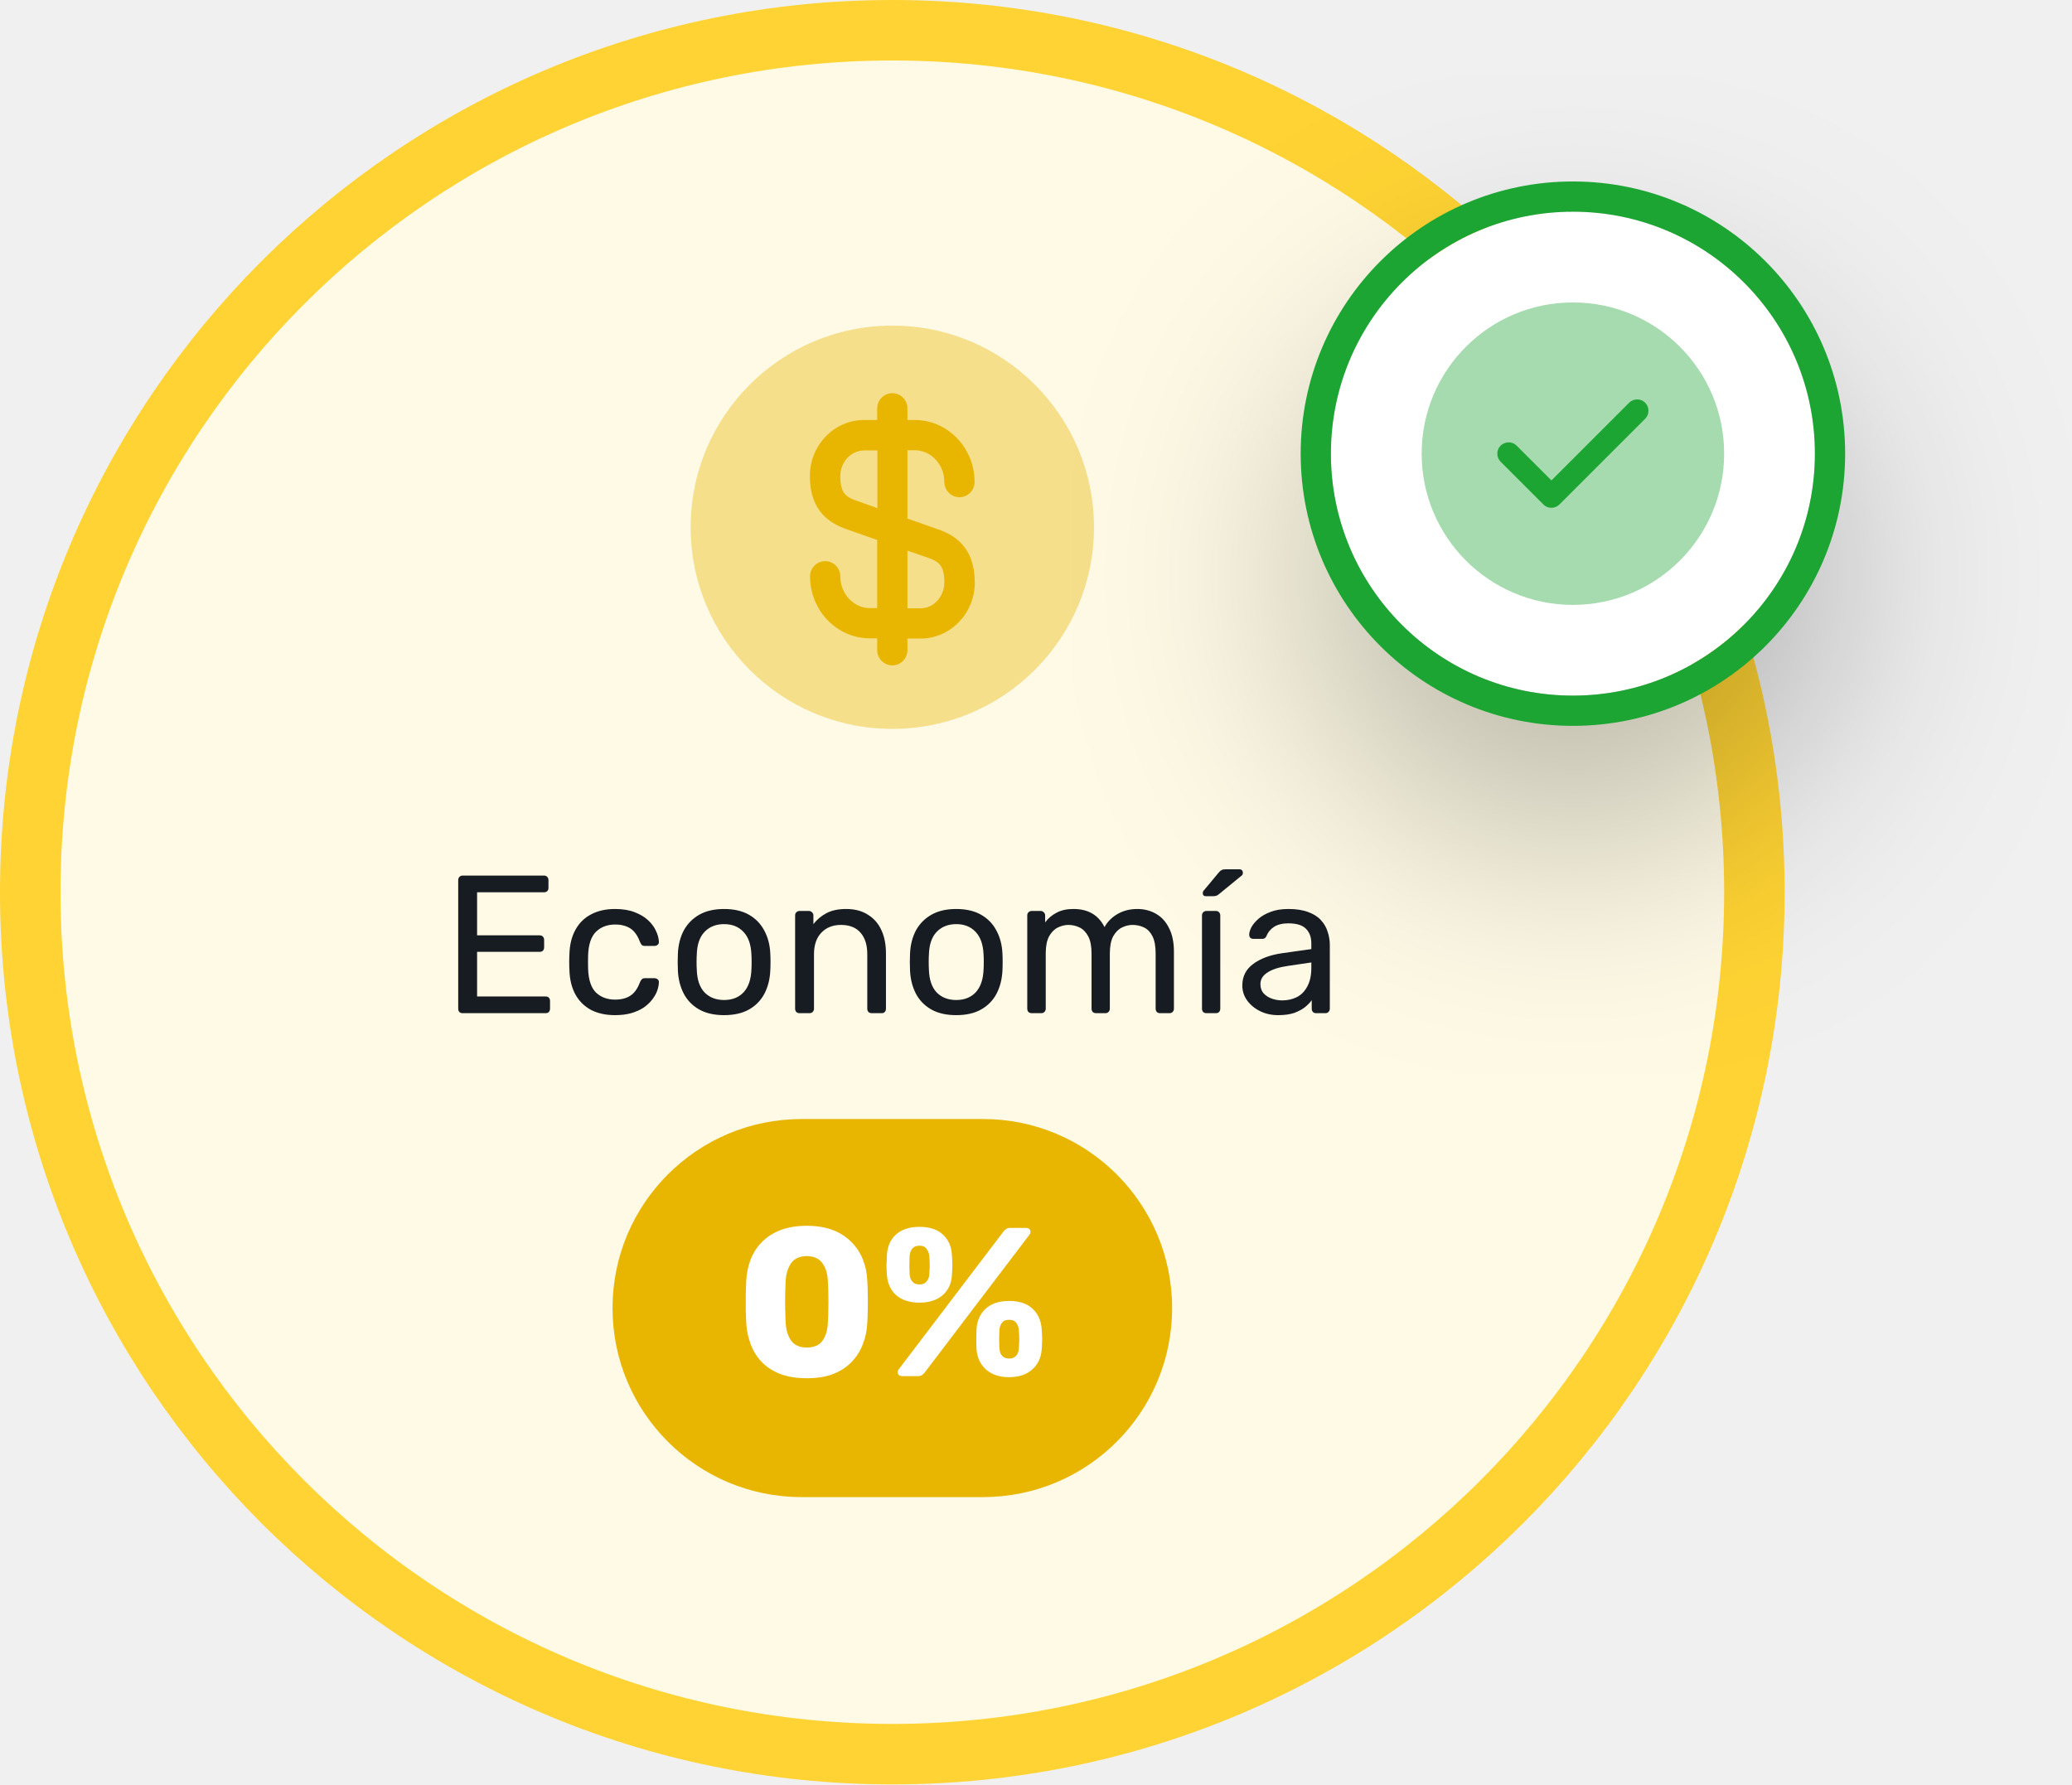
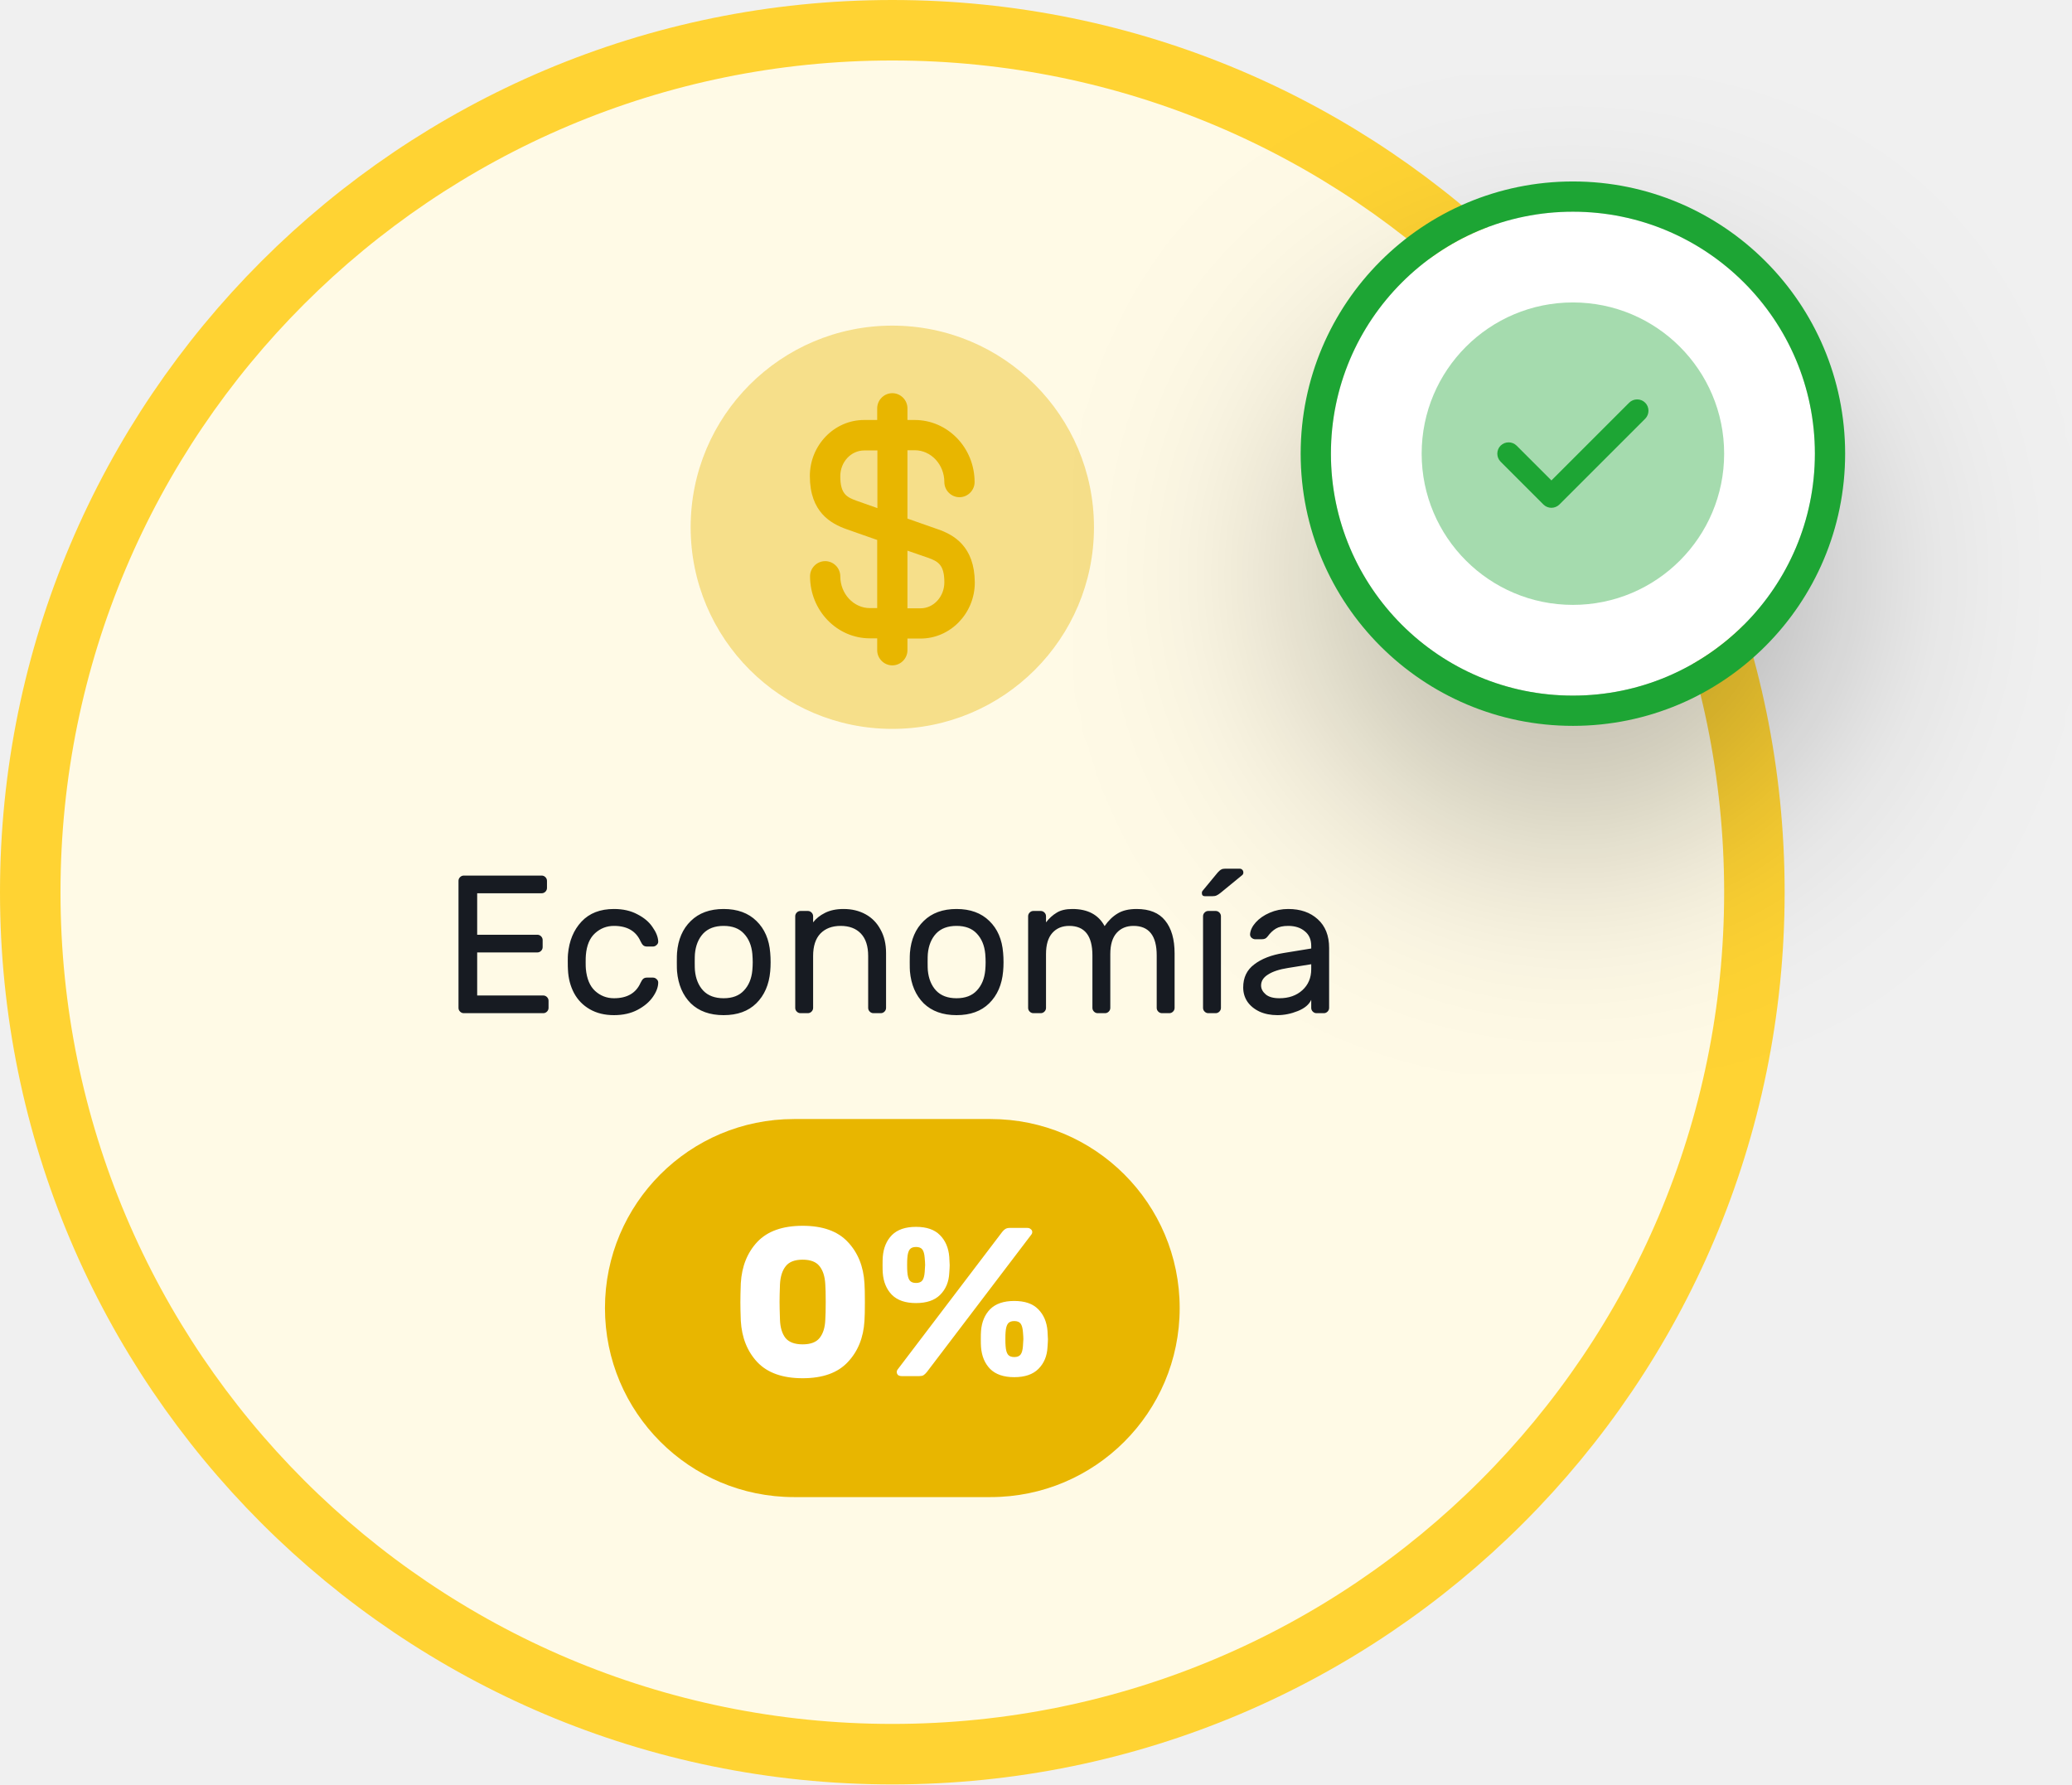
<svg xmlns="http://www.w3.org/2000/svg" width="137" height="118" viewBox="0 0 137 118" fill="none">
  <rect x="2" y="2" width="114" height="114" rx="57" fill="#FFFAE6" />
  <rect x="2" y="2" width="114" height="114" rx="57" stroke="#FFD333" stroke-width="4" />
  <path opacity="0.4" d="M58.999 48.2C66.363 48.2 72.333 42.23 72.333 34.867C72.333 27.503 66.363 21.533 58.999 21.533C51.636 21.533 45.666 27.503 45.666 34.867C45.666 42.23 51.636 48.2 58.999 48.2Z" fill="#E8B600" />
  <path d="M62.014 35L60 34.293V29.773H60.48C61.56 29.773 62.44 30.72 62.44 31.88C62.44 32.427 62.894 32.88 63.44 32.88C63.987 32.88 64.44 32.427 64.44 31.88C64.44 29.613 62.667 27.773 60.48 27.773H60V27C60 26.453 59.547 26 59 26C58.453 26 58 26.453 58 27V27.773H57.133C55.16 27.773 53.547 29.44 53.547 31.48C53.547 33.867 54.934 34.627 55.987 35L58 35.707V40.213H57.52C56.44 40.213 55.56 39.267 55.56 38.107C55.56 37.56 55.107 37.107 54.56 37.107C54.014 37.107 53.56 37.56 53.56 38.107C53.56 40.373 55.334 42.213 57.52 42.213H58V43C58 43.547 58.453 44 59 44C59.547 44 60 43.547 60 43V42.227H60.867C62.84 42.227 64.454 40.56 64.454 38.52C64.44 36.12 63.053 35.36 62.014 35ZM56.654 33.12C55.974 32.88 55.56 32.653 55.56 31.493C55.56 30.547 56.267 29.787 57.147 29.787H58.014V33.6L56.654 33.12ZM60.867 40.227H60V36.413L61.347 36.88C62.027 37.12 62.44 37.347 62.44 38.507C62.44 39.453 61.733 40.227 60.867 40.227Z" fill="#E8B600" />
-   <path d="M30.596 67C30.501 67 30.427 66.974 30.375 66.922C30.323 66.861 30.297 66.788 30.297 66.701V58.212C30.297 58.117 30.323 58.043 30.375 57.991C30.427 57.93 30.501 57.9 30.596 57.9H35.965C36.06 57.9 36.134 57.93 36.186 57.991C36.238 58.043 36.264 58.117 36.264 58.212V58.706C36.264 58.801 36.238 58.875 36.186 58.927C36.134 58.979 36.06 59.005 35.965 59.005H31.545V61.852H35.679C35.774 61.852 35.848 61.882 35.9 61.943C35.952 61.995 35.978 62.069 35.978 62.164V62.645C35.978 62.732 35.952 62.805 35.9 62.866C35.848 62.918 35.774 62.944 35.679 62.944H31.545V65.895H36.069C36.164 65.895 36.238 65.921 36.29 65.973C36.342 66.025 36.368 66.099 36.368 66.194V66.701C36.368 66.788 36.342 66.861 36.29 66.922C36.238 66.974 36.164 67 36.069 67H30.596ZM40.666 67.13C40.05 67.13 39.517 67.013 39.067 66.779C38.625 66.536 38.282 66.194 38.04 65.752C37.797 65.301 37.667 64.764 37.65 64.14C37.641 64.01 37.637 63.837 37.637 63.62C37.637 63.403 37.641 63.23 37.65 63.1C37.667 62.476 37.797 61.943 38.04 61.501C38.282 61.05 38.625 60.708 39.067 60.474C39.517 60.231 40.05 60.11 40.666 60.11C41.168 60.11 41.597 60.179 41.953 60.318C42.317 60.457 42.616 60.634 42.85 60.851C43.084 61.068 43.257 61.302 43.37 61.553C43.491 61.804 43.556 62.043 43.565 62.268C43.573 62.355 43.547 62.424 43.487 62.476C43.426 62.528 43.352 62.554 43.266 62.554H42.642C42.555 62.554 42.49 62.537 42.447 62.502C42.403 62.459 42.36 62.389 42.317 62.294C42.161 61.869 41.948 61.57 41.68 61.397C41.411 61.224 41.077 61.137 40.679 61.137C40.159 61.137 39.734 61.297 39.405 61.618C39.084 61.939 38.911 62.454 38.885 63.165C38.876 63.477 38.876 63.78 38.885 64.075C38.911 64.794 39.084 65.314 39.405 65.635C39.734 65.947 40.159 66.103 40.679 66.103C41.077 66.103 41.411 66.016 41.68 65.843C41.948 65.67 42.161 65.371 42.317 64.946C42.36 64.851 42.403 64.786 42.447 64.751C42.49 64.708 42.555 64.686 42.642 64.686H43.266C43.352 64.686 43.426 64.712 43.487 64.764C43.547 64.816 43.573 64.885 43.565 64.972C43.556 65.154 43.517 65.34 43.448 65.531C43.378 65.722 43.266 65.917 43.11 66.116C42.962 66.307 42.776 66.48 42.551 66.636C42.325 66.783 42.052 66.905 41.732 67C41.42 67.087 41.064 67.13 40.666 67.13ZM47.877 67.13C47.219 67.13 46.669 67.004 46.227 66.753C45.785 66.502 45.447 66.155 45.212 65.713C44.978 65.262 44.849 64.751 44.822 64.179C44.814 64.032 44.809 63.845 44.809 63.62C44.809 63.386 44.814 63.2 44.822 63.061C44.849 62.48 44.978 61.969 45.212 61.527C45.455 61.085 45.797 60.738 46.239 60.487C46.681 60.236 47.227 60.11 47.877 60.11C48.528 60.11 49.074 60.236 49.516 60.487C49.958 60.738 50.295 61.085 50.529 61.527C50.772 61.969 50.907 62.48 50.932 63.061C50.941 63.2 50.946 63.386 50.946 63.62C50.946 63.845 50.941 64.032 50.932 64.179C50.907 64.751 50.776 65.262 50.542 65.713C50.309 66.155 49.971 66.502 49.529 66.753C49.087 67.004 48.536 67.13 47.877 67.13ZM47.877 66.129C48.415 66.129 48.844 65.96 49.164 65.622C49.485 65.275 49.658 64.773 49.684 64.114C49.693 63.984 49.697 63.819 49.697 63.62C49.697 63.421 49.693 63.256 49.684 63.126C49.658 62.467 49.485 61.969 49.164 61.631C48.844 61.284 48.415 61.111 47.877 61.111C47.34 61.111 46.907 61.284 46.578 61.631C46.257 61.969 46.088 62.467 46.071 63.126C46.062 63.256 46.057 63.421 46.057 63.62C46.057 63.819 46.062 63.984 46.071 64.114C46.088 64.773 46.257 65.275 46.578 65.622C46.907 65.96 47.34 66.129 47.877 66.129ZM52.872 67C52.786 67 52.712 66.974 52.651 66.922C52.599 66.861 52.573 66.788 52.573 66.701V60.539C52.573 60.452 52.599 60.383 52.651 60.331C52.712 60.27 52.786 60.24 52.872 60.24H53.483C53.57 60.24 53.639 60.27 53.691 60.331C53.752 60.383 53.782 60.452 53.782 60.539V61.111C54.008 60.816 54.289 60.578 54.627 60.396C54.974 60.205 55.416 60.11 55.953 60.11C56.517 60.11 56.993 60.236 57.383 60.487C57.782 60.73 58.081 61.072 58.28 61.514C58.48 61.947 58.579 62.454 58.579 63.035V66.701C58.579 66.788 58.553 66.861 58.501 66.922C58.449 66.974 58.38 67 58.293 67H57.643C57.557 67 57.483 66.974 57.422 66.922C57.37 66.861 57.344 66.788 57.344 66.701V63.1C57.344 62.493 57.197 62.021 56.902 61.683C56.608 61.336 56.174 61.163 55.602 61.163C55.065 61.163 54.632 61.336 54.302 61.683C53.982 62.021 53.821 62.493 53.821 63.1V66.701C53.821 66.788 53.791 66.861 53.73 66.922C53.678 66.974 53.609 67 53.522 67H52.872ZM63.226 67.13C62.568 67.13 62.017 67.004 61.575 66.753C61.133 66.502 60.795 66.155 60.561 65.713C60.327 65.262 60.197 64.751 60.171 64.179C60.163 64.032 60.158 63.845 60.158 63.62C60.158 63.386 60.163 63.2 60.171 63.061C60.197 62.48 60.327 61.969 60.561 61.527C60.804 61.085 61.146 60.738 61.588 60.487C62.03 60.236 62.576 60.11 63.226 60.11C63.876 60.11 64.422 60.236 64.864 60.487C65.306 60.738 65.644 61.085 65.878 61.527C66.121 61.969 66.255 62.48 66.281 63.061C66.29 63.2 66.294 63.386 66.294 63.62C66.294 63.845 66.29 64.032 66.281 64.179C66.255 64.751 66.125 65.262 65.891 65.713C65.657 66.155 65.319 66.502 64.877 66.753C64.435 67.004 63.885 67.13 63.226 67.13ZM63.226 66.129C63.764 66.129 64.192 65.96 64.513 65.622C64.834 65.275 65.007 64.773 65.033 64.114C65.042 63.984 65.046 63.819 65.046 63.62C65.046 63.421 65.042 63.256 65.033 63.126C65.007 62.467 64.834 61.969 64.513 61.631C64.192 61.284 63.764 61.111 63.226 61.111C62.689 61.111 62.255 61.284 61.926 61.631C61.605 61.969 61.437 62.467 61.419 63.126C61.41 63.256 61.406 63.421 61.406 63.62C61.406 63.819 61.41 63.984 61.419 64.114C61.437 64.773 61.605 65.275 61.926 65.622C62.255 65.96 62.689 66.129 63.226 66.129ZM68.221 67C68.134 67 68.061 66.974 68 66.922C67.948 66.861 67.922 66.788 67.922 66.701V60.539C67.922 60.452 67.948 60.383 68 60.331C68.061 60.27 68.134 60.24 68.221 60.24H68.806C68.893 60.24 68.962 60.27 69.014 60.331C69.075 60.383 69.105 60.452 69.105 60.539V60.994C69.304 60.725 69.556 60.513 69.859 60.357C70.162 60.192 70.526 60.11 70.951 60.11C71.93 60.101 72.624 60.5 73.031 61.306C73.23 60.942 73.521 60.652 73.902 60.435C74.283 60.218 74.717 60.11 75.202 60.11C75.653 60.11 76.06 60.214 76.424 60.422C76.797 60.63 77.087 60.946 77.295 61.371C77.512 61.787 77.62 62.311 77.62 62.944V66.701C77.62 66.788 77.59 66.861 77.529 66.922C77.477 66.974 77.408 67 77.321 67H76.71C76.623 67 76.55 66.974 76.489 66.922C76.437 66.861 76.411 66.788 76.411 66.701V63.061C76.411 62.576 76.342 62.194 76.203 61.917C76.064 61.64 75.878 61.445 75.644 61.332C75.41 61.219 75.154 61.163 74.877 61.163C74.652 61.163 74.422 61.219 74.188 61.332C73.954 61.445 73.759 61.64 73.603 61.917C73.456 62.194 73.382 62.576 73.382 63.061V66.701C73.382 66.788 73.352 66.861 73.291 66.922C73.239 66.974 73.17 67 73.083 67H72.472C72.385 67 72.312 66.974 72.251 66.922C72.199 66.861 72.173 66.788 72.173 66.701V63.061C72.173 62.576 72.099 62.194 71.952 61.917C71.805 61.64 71.614 61.445 71.38 61.332C71.146 61.219 70.899 61.163 70.639 61.163C70.414 61.163 70.184 61.219 69.95 61.332C69.716 61.445 69.521 61.64 69.365 61.917C69.218 62.194 69.144 62.571 69.144 63.048V66.701C69.144 66.788 69.114 66.861 69.053 66.922C69.001 66.974 68.932 67 68.845 67H68.221ZM79.774 67C79.687 67 79.613 66.974 79.553 66.922C79.501 66.861 79.475 66.788 79.475 66.701V60.539C79.475 60.452 79.501 60.383 79.553 60.331C79.613 60.27 79.687 60.24 79.774 60.24H80.398C80.484 60.24 80.554 60.27 80.606 60.331C80.658 60.383 80.684 60.452 80.684 60.539V66.701C80.684 66.788 80.658 66.861 80.606 66.922C80.554 66.974 80.484 67 80.398 67H79.774ZM79.735 59.265C79.596 59.265 79.527 59.196 79.527 59.057C79.527 58.988 79.548 58.931 79.592 58.888L80.567 57.718C80.645 57.623 80.714 57.562 80.775 57.536C80.835 57.501 80.926 57.484 81.048 57.484H81.932C82.096 57.484 82.179 57.566 82.179 57.731C82.179 57.792 82.157 57.844 82.114 57.887L80.606 59.122C80.536 59.183 80.471 59.222 80.411 59.239C80.35 59.256 80.272 59.265 80.177 59.265H79.735ZM84.508 67.13C84.075 67.13 83.68 67.043 83.325 66.87C82.97 66.697 82.684 66.463 82.467 66.168C82.251 65.873 82.142 65.54 82.142 65.167C82.142 64.569 82.385 64.092 82.87 63.737C83.356 63.382 83.988 63.148 84.768 63.035L86.705 62.762V62.385C86.705 61.969 86.584 61.644 86.341 61.41C86.107 61.176 85.722 61.059 85.184 61.059C84.794 61.059 84.478 61.137 84.235 61.293C84.001 61.449 83.837 61.648 83.741 61.891C83.689 62.021 83.598 62.086 83.468 62.086H82.883C82.788 62.086 82.714 62.06 82.662 62.008C82.619 61.947 82.597 61.878 82.597 61.8C82.597 61.67 82.645 61.51 82.74 61.319C82.844 61.128 83 60.942 83.208 60.76C83.416 60.578 83.68 60.426 84.001 60.305C84.331 60.175 84.729 60.11 85.197 60.11C85.717 60.11 86.155 60.179 86.51 60.318C86.865 60.448 87.143 60.626 87.342 60.851C87.55 61.076 87.698 61.332 87.784 61.618C87.879 61.904 87.927 62.194 87.927 62.489V66.701C87.927 66.788 87.897 66.861 87.836 66.922C87.784 66.974 87.715 67 87.628 67H87.03C86.935 67 86.861 66.974 86.809 66.922C86.757 66.861 86.731 66.788 86.731 66.701V66.142C86.618 66.298 86.467 66.454 86.276 66.61C86.085 66.757 85.847 66.883 85.561 66.987C85.275 67.082 84.924 67.13 84.508 67.13ZM84.781 66.155C85.136 66.155 85.462 66.081 85.756 65.934C86.051 65.778 86.281 65.54 86.445 65.219C86.618 64.898 86.705 64.495 86.705 64.01V63.646L85.197 63.867C84.582 63.954 84.118 64.101 83.806 64.309C83.494 64.508 83.338 64.764 83.338 65.076C83.338 65.319 83.407 65.522 83.546 65.687C83.694 65.843 83.876 65.96 84.092 66.038C84.317 66.116 84.547 66.155 84.781 66.155Z" fill="#171B22" />
-   <rect x="40.5" y="74" width="37" height="25" rx="12.5" fill="#E8B600" />
-   <path d="M53.342 91.14C52.67 91.14 52.086 91.047 51.592 90.86C51.097 90.664 50.686 90.398 50.36 90.062C50.042 89.726 49.8 89.334 49.632 88.886C49.464 88.438 49.366 87.957 49.338 87.444C49.328 87.192 49.319 86.907 49.31 86.59C49.31 86.263 49.31 85.937 49.31 85.61C49.319 85.274 49.328 84.975 49.338 84.714C49.366 84.201 49.464 83.725 49.632 83.286C49.809 82.838 50.061 82.451 50.388 82.124C50.724 81.788 51.134 81.527 51.62 81.34C52.114 81.153 52.688 81.06 53.342 81.06C54.004 81.06 54.578 81.153 55.064 81.34C55.549 81.527 55.955 81.788 56.282 82.124C56.618 82.451 56.874 82.838 57.052 83.286C57.229 83.725 57.327 84.201 57.346 84.714C57.364 84.975 57.374 85.274 57.374 85.61C57.383 85.937 57.383 86.263 57.374 86.59C57.374 86.907 57.364 87.192 57.346 87.444C57.327 87.957 57.229 88.438 57.052 88.886C56.884 89.334 56.636 89.726 56.31 90.062C55.992 90.398 55.586 90.664 55.092 90.86C54.606 91.047 54.023 91.14 53.342 91.14ZM53.342 89.11C53.827 89.11 54.177 88.956 54.392 88.648C54.616 88.331 54.732 87.906 54.742 87.374C54.76 87.103 54.77 86.819 54.77 86.52C54.779 86.221 54.779 85.923 54.77 85.624C54.77 85.325 54.76 85.05 54.742 84.798C54.732 84.285 54.616 83.869 54.392 83.552C54.177 83.235 53.827 83.071 53.342 83.062C52.856 83.071 52.506 83.235 52.292 83.552C52.077 83.869 51.96 84.285 51.942 84.798C51.932 85.05 51.923 85.325 51.914 85.624C51.914 85.923 51.914 86.221 51.914 86.52C51.923 86.819 51.932 87.103 51.942 87.374C51.96 87.906 52.082 88.331 52.306 88.648C52.53 88.956 52.875 89.11 53.342 89.11ZM59.679 91C59.465 91 59.357 90.907 59.357 90.72C59.357 90.664 59.376 90.613 59.413 90.566L66.329 81.466C66.395 81.382 66.46 81.317 66.525 81.27C66.591 81.223 66.689 81.2 66.819 81.2H67.813C68.028 81.2 68.135 81.293 68.135 81.48C68.135 81.536 68.117 81.587 68.079 81.634L61.163 90.734C61.098 90.818 61.033 90.883 60.967 90.93C60.902 90.977 60.804 91 60.673 91H59.679ZM66.721 91.07C66.087 91.07 65.578 90.902 65.195 90.566C64.822 90.23 64.612 89.782 64.565 89.222C64.556 88.979 64.551 88.765 64.551 88.578C64.551 88.391 64.556 88.167 64.565 87.906C64.603 87.337 64.803 86.884 65.167 86.548C65.541 86.203 66.059 86.03 66.721 86.03C67.393 86.03 67.911 86.203 68.275 86.548C68.639 86.884 68.84 87.337 68.877 87.906C68.896 88.167 68.905 88.391 68.905 88.578C68.905 88.765 68.896 88.979 68.877 89.222C68.84 89.782 68.63 90.23 68.247 90.566C67.865 90.902 67.356 91.07 66.721 91.07ZM66.721 89.838C66.88 89.838 67.001 89.805 67.085 89.74C67.179 89.675 67.249 89.591 67.295 89.488C67.342 89.376 67.365 89.259 67.365 89.138C67.384 88.923 67.393 88.727 67.393 88.55C67.393 88.373 67.384 88.181 67.365 87.976C67.356 87.799 67.305 87.64 67.211 87.5C67.118 87.351 66.955 87.276 66.721 87.276C66.488 87.276 66.325 87.351 66.231 87.5C66.138 87.64 66.087 87.799 66.077 87.976C66.068 88.181 66.063 88.373 66.063 88.55C66.063 88.727 66.068 88.923 66.077 89.138C66.087 89.259 66.11 89.376 66.147 89.488C66.194 89.591 66.264 89.675 66.357 89.74C66.451 89.805 66.572 89.838 66.721 89.838ZM60.799 86.142C60.155 86.142 59.642 85.979 59.259 85.652C58.886 85.316 58.681 84.868 58.643 84.308C58.625 84.065 58.615 83.855 58.615 83.678C58.625 83.491 58.634 83.267 58.643 83.006C58.671 82.437 58.867 81.984 59.231 81.648C59.605 81.303 60.127 81.13 60.799 81.13C61.471 81.13 61.989 81.303 62.353 81.648C62.717 81.984 62.913 82.437 62.941 83.006C62.96 83.267 62.969 83.491 62.969 83.678C62.969 83.855 62.96 84.065 62.941 84.308C62.913 84.868 62.708 85.316 62.325 85.652C61.943 85.979 61.434 86.142 60.799 86.142ZM60.799 84.938C60.949 84.938 61.07 84.905 61.163 84.84C61.257 84.765 61.327 84.677 61.373 84.574C61.42 84.462 61.443 84.35 61.443 84.238C61.462 84.023 61.471 83.827 61.471 83.65C61.471 83.473 61.462 83.281 61.443 83.076C61.434 82.899 61.378 82.74 61.275 82.6C61.182 82.451 61.023 82.376 60.799 82.376C60.566 82.376 60.398 82.451 60.295 82.6C60.202 82.74 60.151 82.899 60.141 83.076C60.132 83.281 60.127 83.473 60.127 83.65C60.127 83.827 60.132 84.023 60.141 84.238C60.151 84.35 60.174 84.462 60.211 84.574C60.258 84.677 60.328 84.765 60.421 84.84C60.515 84.905 60.641 84.938 60.799 84.938Z" fill="white" />
-   <g filter="url(#filter0_d_16167_41090)">
+   <path d="M31.551 62.983V65.83H35.919C36.014 65.83 36.096 65.865 36.166 65.934C36.235 66.003 36.27 66.086 36.27 66.181V66.649C36.27 66.744 36.235 66.827 36.166 66.896C36.096 66.965 36.014 67 35.919 67H30.667C30.571 67 30.489 66.965 30.42 66.896C30.35 66.827 30.316 66.744 30.316 66.649V58.251C30.316 58.156 30.35 58.073 30.42 58.004C30.489 57.935 30.571 57.9 30.667 57.9H35.815C35.91 57.9 35.992 57.935 36.062 58.004C36.131 58.073 36.166 58.156 36.166 58.251V58.719C36.166 58.814 36.131 58.897 36.062 58.966C35.992 59.035 35.91 59.07 35.815 59.07H31.551V61.813H35.529C35.624 61.813 35.706 61.848 35.776 61.917C35.845 61.986 35.88 62.069 35.88 62.164V62.632C35.88 62.727 35.845 62.81 35.776 62.879C35.706 62.948 35.624 62.983 35.529 62.983H31.551ZM40.596 66.012C41.463 66.012 42.048 65.674 42.351 64.998C42.412 64.868 42.472 64.777 42.533 64.725C42.594 64.673 42.676 64.647 42.78 64.647H43.17C43.265 64.647 43.348 64.682 43.417 64.751C43.486 64.812 43.521 64.885 43.521 64.972C43.521 65.267 43.404 65.583 43.17 65.921C42.936 66.259 42.598 66.545 42.156 66.779C41.714 67.013 41.194 67.13 40.596 67.13C39.981 67.13 39.448 67 38.997 66.74C38.546 66.48 38.2 66.125 37.957 65.674C37.714 65.215 37.58 64.703 37.554 64.14C37.545 64.036 37.541 63.837 37.541 63.542C37.541 63.334 37.545 63.187 37.554 63.1C37.632 62.216 37.931 61.497 38.451 60.942C38.971 60.387 39.686 60.11 40.596 60.11C41.194 60.11 41.71 60.227 42.143 60.461C42.585 60.686 42.919 60.968 43.144 61.306C43.378 61.635 43.504 61.947 43.521 62.242C43.53 62.337 43.495 62.42 43.417 62.489C43.348 62.558 43.265 62.593 43.17 62.593H42.78C42.676 62.593 42.594 62.567 42.533 62.515C42.472 62.463 42.412 62.372 42.351 62.242C42.048 61.566 41.463 61.228 40.596 61.228C40.119 61.228 39.703 61.388 39.348 61.709C38.993 62.03 38.789 62.515 38.737 63.165C38.728 63.26 38.724 63.416 38.724 63.633C38.724 63.832 38.728 63.98 38.737 64.075C38.798 64.725 39.001 65.21 39.348 65.531C39.703 65.852 40.119 66.012 40.596 66.012ZM50.927 63.009C50.944 63.2 50.953 63.408 50.953 63.633C50.953 63.841 50.944 64.04 50.927 64.231C50.849 65.115 50.541 65.821 50.004 66.35C49.475 66.87 48.756 67.13 47.846 67.13C46.936 67.13 46.212 66.87 45.675 66.35C45.146 65.821 44.843 65.115 44.765 64.231C44.756 64.136 44.752 63.936 44.752 63.633C44.752 63.312 44.756 63.104 44.765 63.009C44.834 62.125 45.138 61.423 45.675 60.903C46.212 60.374 46.936 60.11 47.846 60.11C48.756 60.11 49.48 60.374 50.017 60.903C50.554 61.423 50.858 62.125 50.927 63.009ZM49.744 63.074C49.692 62.519 49.506 62.073 49.185 61.735C48.873 61.397 48.427 61.228 47.846 61.228C47.265 61.228 46.815 61.397 46.494 61.735C46.182 62.073 46 62.519 45.948 63.074C45.939 63.178 45.935 63.364 45.935 63.633C45.935 63.893 45.939 64.071 45.948 64.166C46 64.721 46.182 65.167 46.494 65.505C46.815 65.843 47.265 66.012 47.846 66.012C48.427 66.012 48.873 65.843 49.185 65.505C49.506 65.167 49.692 64.721 49.744 64.166C49.761 63.975 49.77 63.798 49.77 63.633C49.77 63.468 49.761 63.282 49.744 63.074ZM58.586 66.649C58.586 66.744 58.551 66.827 58.482 66.896C58.413 66.965 58.33 67 58.235 67H57.754C57.659 67 57.576 66.965 57.507 66.896C57.438 66.827 57.403 66.744 57.403 66.649V63.217C57.403 62.567 57.243 62.073 56.922 61.735C56.601 61.397 56.155 61.228 55.583 61.228C55.02 61.228 54.573 61.397 54.244 61.735C53.923 62.073 53.763 62.567 53.763 63.217V66.649C53.763 66.744 53.728 66.827 53.659 66.896C53.59 66.965 53.507 67 53.412 67H52.931C52.836 67 52.753 66.965 52.684 66.896C52.615 66.827 52.58 66.744 52.58 66.649V60.591C52.58 60.496 52.615 60.413 52.684 60.344C52.753 60.275 52.836 60.24 52.931 60.24H53.412C53.507 60.24 53.59 60.275 53.659 60.344C53.728 60.413 53.763 60.496 53.763 60.591V60.994C53.954 60.743 54.214 60.535 54.543 60.37C54.881 60.197 55.293 60.11 55.778 60.11C56.324 60.11 56.809 60.227 57.234 60.461C57.659 60.695 57.988 61.033 58.222 61.475C58.465 61.908 58.586 62.424 58.586 63.022V66.649ZM66.326 63.009C66.344 63.2 66.353 63.408 66.353 63.633C66.353 63.841 66.344 64.04 66.326 64.231C66.249 65.115 65.941 65.821 65.403 66.35C64.875 66.87 64.156 67.13 63.245 67.13C62.336 67.13 61.612 66.87 61.075 66.35C60.546 65.821 60.242 65.115 60.164 64.231C60.156 64.136 60.151 63.936 60.151 63.633C60.151 63.312 60.156 63.104 60.164 63.009C60.234 62.125 60.537 61.423 61.075 60.903C61.612 60.374 62.336 60.11 63.245 60.11C64.156 60.11 64.879 60.374 65.416 60.903C65.954 61.423 66.257 62.125 66.326 63.009ZM65.144 63.074C65.091 62.519 64.905 62.073 64.585 61.735C64.272 61.397 63.826 61.228 63.245 61.228C62.665 61.228 62.214 61.397 61.894 61.735C61.581 62.073 61.4 62.519 61.347 63.074C61.339 63.178 61.334 63.364 61.334 63.633C61.334 63.893 61.339 64.071 61.347 64.166C61.4 64.721 61.581 65.167 61.894 65.505C62.214 65.843 62.665 66.012 63.245 66.012C63.826 66.012 64.272 65.843 64.585 65.505C64.905 65.167 65.091 64.721 65.144 64.166C65.161 63.975 65.169 63.798 65.169 63.633C65.169 63.468 65.161 63.282 65.144 63.074ZM69.162 60.994C69.37 60.725 69.604 60.513 69.864 60.357C70.124 60.192 70.471 60.11 70.904 60.11C71.918 60.11 72.629 60.487 73.036 61.241C73.288 60.877 73.574 60.6 73.894 60.409C74.215 60.21 74.635 60.11 75.155 60.11C76.005 60.11 76.633 60.366 77.04 60.877C77.456 61.388 77.664 62.112 77.664 63.048V66.649C77.664 66.744 77.63 66.827 77.56 66.896C77.491 66.965 77.409 67 77.313 67H76.832C76.737 67 76.655 66.965 76.585 66.896C76.516 66.827 76.481 66.744 76.481 66.649V63.178C76.481 61.878 75.97 61.228 74.947 61.228C74.479 61.228 74.107 61.384 73.829 61.696C73.552 62.008 73.413 62.472 73.413 63.087V66.649C73.413 66.744 73.379 66.827 73.309 66.896C73.24 66.965 73.158 67 73.062 67H72.581C72.486 67 72.404 66.965 72.334 66.896C72.265 66.827 72.23 66.744 72.23 66.649V63.178C72.23 61.878 71.719 61.228 70.696 61.228C70.228 61.228 69.856 61.384 69.578 61.696C69.301 62.008 69.162 62.472 69.162 63.087V66.649C69.162 66.744 69.128 66.827 69.058 66.896C68.989 66.965 68.907 67 68.811 67H68.33C68.235 67 68.153 66.965 68.083 66.896C68.014 66.827 67.979 66.744 67.979 66.649V60.591C67.979 60.496 68.014 60.413 68.083 60.344C68.153 60.275 68.235 60.24 68.33 60.24H68.811C68.907 60.24 68.989 60.275 69.058 60.344C69.128 60.413 69.162 60.496 69.162 60.591V60.994ZM80.728 66.649C80.728 66.744 80.693 66.827 80.624 66.896C80.555 66.965 80.472 67 80.377 67H79.896C79.8 67 79.718 66.965 79.649 66.896C79.579 66.827 79.545 66.744 79.545 66.649V60.591C79.545 60.496 79.579 60.413 79.649 60.344C79.718 60.275 79.8 60.24 79.896 60.24H80.377C80.472 60.24 80.555 60.275 80.624 60.344C80.693 60.413 80.728 60.496 80.728 60.591V66.649ZM80.52 57.692C80.615 57.588 80.693 57.523 80.754 57.497C80.814 57.462 80.897 57.445 81.001 57.445H81.963C82.041 57.445 82.102 57.471 82.145 57.523C82.188 57.566 82.21 57.627 82.21 57.705C82.21 57.766 82.188 57.818 82.145 57.861L80.702 59.044C80.606 59.122 80.52 59.178 80.442 59.213C80.373 59.248 80.277 59.265 80.156 59.265H79.675C79.536 59.265 79.467 59.196 79.467 59.057C79.467 58.988 79.489 58.931 79.532 58.888L80.52 57.692ZM86.698 62.723V62.554C86.698 62.129 86.555 61.804 86.269 61.579C85.991 61.345 85.627 61.228 85.177 61.228C84.83 61.228 84.557 61.289 84.358 61.41C84.167 61.523 83.985 61.696 83.812 61.93C83.76 61.999 83.703 62.047 83.643 62.073C83.582 62.099 83.5 62.112 83.396 62.112H83.006C82.91 62.112 82.824 62.077 82.746 62.008C82.676 61.939 82.646 61.856 82.655 61.761C82.681 61.501 82.806 61.245 83.032 60.994C83.266 60.734 83.573 60.522 83.955 60.357C84.336 60.192 84.743 60.11 85.177 60.11C85.983 60.11 86.633 60.335 87.127 60.786C87.629 61.237 87.881 61.869 87.881 62.684V66.649C87.881 66.744 87.846 66.827 87.777 66.896C87.707 66.965 87.625 67 87.53 67H87.049C86.953 67 86.871 66.965 86.802 66.896C86.732 66.827 86.698 66.744 86.698 66.649V66.116C86.559 66.428 86.264 66.675 85.814 66.857C85.363 67.039 84.912 67.13 84.462 67.13C84.02 67.13 83.625 67.052 83.279 66.896C82.932 66.731 82.663 66.51 82.473 66.233C82.291 65.956 82.2 65.644 82.2 65.297C82.2 64.647 82.442 64.14 82.928 63.776C83.413 63.403 84.059 63.152 84.865 63.022L86.698 62.723ZM86.698 63.763L85.164 64.01C84.6 64.097 84.163 64.24 83.851 64.439C83.539 64.63 83.383 64.872 83.383 65.167C83.383 65.384 83.482 65.579 83.682 65.752C83.881 65.925 84.184 66.012 84.592 66.012C85.216 66.012 85.723 65.834 86.113 65.479C86.503 65.124 86.698 64.66 86.698 64.088V63.763Z" fill="#171B22" />
+   <rect x="40" y="74" width="38" height="25" rx="12.5" fill="#E8B600" />
+   <path d="M57.158 84.854C57.177 85.115 57.186 85.535 57.186 86.114C57.186 86.683 57.177 87.094 57.158 87.346C57.093 88.457 56.724 89.367 56.052 90.076C55.389 90.785 54.395 91.14 53.07 91.14C51.745 91.14 50.746 90.785 50.074 90.076C49.411 89.367 49.047 88.457 48.982 87.346C48.963 86.842 48.954 86.431 48.954 86.114C48.954 85.797 48.963 85.377 48.982 84.854C49.047 83.743 49.411 82.833 50.074 82.124C50.746 81.415 51.745 81.06 53.07 81.06C54.395 81.06 55.389 81.415 56.052 82.124C56.724 82.833 57.093 83.743 57.158 84.854ZM54.568 84.924C54.54 84.411 54.414 84.014 54.19 83.734C53.966 83.445 53.593 83.3 53.07 83.3C52.547 83.3 52.174 83.445 51.95 83.734C51.726 84.014 51.6 84.411 51.572 84.924C51.553 85.428 51.544 85.815 51.544 86.086C51.544 86.338 51.553 86.735 51.572 87.276C51.591 87.789 51.712 88.191 51.936 88.48C52.169 88.76 52.547 88.9 53.07 88.9C53.593 88.9 53.966 88.76 54.19 88.48C54.423 88.191 54.549 87.789 54.568 87.276C54.587 87.005 54.596 86.609 54.596 86.086C54.596 85.563 54.587 85.176 54.568 84.924ZM62.765 84.182C62.737 84.77 62.536 85.251 62.163 85.624C61.799 85.988 61.267 86.17 60.567 86.17C59.867 86.17 59.335 85.988 58.971 85.624C58.616 85.26 58.415 84.779 58.369 84.182C58.359 84.061 58.355 83.888 58.355 83.664C58.355 83.431 58.359 83.249 58.369 83.118C58.415 82.521 58.616 82.04 58.971 81.676C59.335 81.312 59.867 81.13 60.567 81.13C61.267 81.13 61.794 81.312 62.149 81.676C62.513 82.04 62.718 82.521 62.765 83.118C62.783 83.379 62.793 83.561 62.793 83.664C62.793 83.767 62.783 83.939 62.765 84.182ZM66.265 81.466C66.339 81.373 66.409 81.307 66.475 81.27C66.549 81.223 66.647 81.2 66.769 81.2H67.917C68.019 81.2 68.099 81.228 68.155 81.284C68.22 81.331 68.253 81.396 68.253 81.48C68.253 81.536 68.234 81.587 68.197 81.634L61.281 90.734C61.206 90.827 61.131 90.897 61.057 90.944C60.991 90.981 60.898 91 60.777 91H59.629C59.526 91 59.442 90.977 59.377 90.93C59.321 90.874 59.293 90.804 59.293 90.72C59.293 90.664 59.311 90.613 59.349 90.566L66.265 81.466ZM60.567 84.84C60.763 84.84 60.903 84.784 60.987 84.672C61.071 84.56 61.122 84.373 61.141 84.112C61.159 83.888 61.169 83.734 61.169 83.65C61.169 83.547 61.159 83.393 61.141 83.188C61.122 82.927 61.071 82.74 60.987 82.628C60.903 82.516 60.763 82.46 60.567 82.46C60.371 82.46 60.231 82.516 60.147 82.628C60.063 82.74 60.011 82.927 59.993 83.188C59.983 83.291 59.979 83.445 59.979 83.65C59.979 83.846 59.983 84 59.993 84.112C60.011 84.373 60.063 84.56 60.147 84.672C60.231 84.784 60.371 84.84 60.567 84.84ZM69.261 89.082C69.233 89.67 69.032 90.151 68.659 90.524C68.295 90.888 67.763 91.07 67.063 91.07C66.363 91.07 65.831 90.888 65.467 90.524C65.112 90.16 64.911 89.679 64.865 89.082C64.855 88.961 64.851 88.788 64.851 88.564C64.851 88.331 64.855 88.149 64.865 88.018C64.911 87.421 65.112 86.94 65.467 86.576C65.831 86.212 66.363 86.03 67.063 86.03C67.763 86.03 68.29 86.212 68.645 86.576C69.009 86.94 69.214 87.421 69.261 88.018C69.279 88.279 69.289 88.461 69.289 88.564C69.289 88.667 69.279 88.839 69.261 89.082ZM67.063 89.74C67.259 89.74 67.399 89.684 67.483 89.572C67.567 89.46 67.618 89.273 67.637 89.012C67.655 88.788 67.665 88.634 67.665 88.55C67.665 88.447 67.655 88.293 67.637 88.088C67.618 87.827 67.567 87.64 67.483 87.528C67.399 87.416 67.259 87.36 67.063 87.36C66.867 87.36 66.727 87.416 66.643 87.528C66.559 87.64 66.507 87.827 66.489 88.088C66.479 88.191 66.475 88.345 66.475 88.55C66.475 88.746 66.479 88.9 66.489 89.012C66.507 89.273 66.559 89.46 66.643 89.572C66.727 89.684 66.867 89.74 67.063 89.74Z" fill="white" />
+   <g filter="url(#filter0_d_34428_7927)">
    <rect x="88" y="14" width="32" height="32" rx="16" fill="white" />
    <rect x="87" y="13" width="34" height="34" rx="17" stroke="#1DA534" stroke-width="2" />
    <path opacity="0.4" d="M104 40C109.523 40 114 35.523 114 30C114 24.477 109.523 20 104 20C98.477 20 94 24.477 94 30C94 35.523 98.477 40 104 40Z" fill="#1DA534" />
    <path d="M102.579 33.58C102.379 33.58 102.189 33.5 102.049 33.36L99.219 30.53C98.93 30.24 98.93 29.76 99.219 29.47C99.51 29.18 99.99 29.18 100.279 29.47L102.579 31.77L107.719 26.63C108.009 26.34 108.489 26.34 108.779 26.63C109.069 26.92 109.069 27.4 108.779 27.69L103.109 33.36C102.969 33.5 102.779 33.58 102.579 33.58Z" fill="#1DA534" />
  </g>
  <defs>
-     <filter id="filter0_d_16167_41090" x="71" y="5" width="66" height="66" filterUnits="userSpaceOnUse" color-interpolation-filters="sRGB">
+     <filter id="filter0_d_34428_7927" x="71" y="5" width="66" height="66" filterUnits="userSpaceOnUse" color-interpolation-filters="sRGB">
      <feFlood flood-opacity="0" result="BackgroundImageFix" />
      <feColorMatrix in="SourceAlpha" type="matrix" values="0 0 0 0 0 0 0 0 0 0 0 0 0 0 0 0 0 0 127 0" result="hardAlpha" />
      <feOffset dy="8" />
      <feGaussianBlur stdDeviation="7.5" />
      <feColorMatrix type="matrix" values="0 0 0 0 0 0 0 0 0 0 0 0 0 0 0 0 0 0 0.25 0" />
-       <feBlend mode="normal" in2="BackgroundImageFix" result="effect1_dropShadow_16167_41090" />
-       <feBlend mode="normal" in="SourceGraphic" in2="effect1_dropShadow_16167_41090" result="shape" />
+       <feBlend mode="normal" in2="BackgroundImageFix" result="effect1_dropShadow_34428_7927" />
+       <feBlend mode="normal" in="SourceGraphic" in2="effect1_dropShadow_34428_7927" result="shape" />
    </filter>
  </defs>
</svg>
